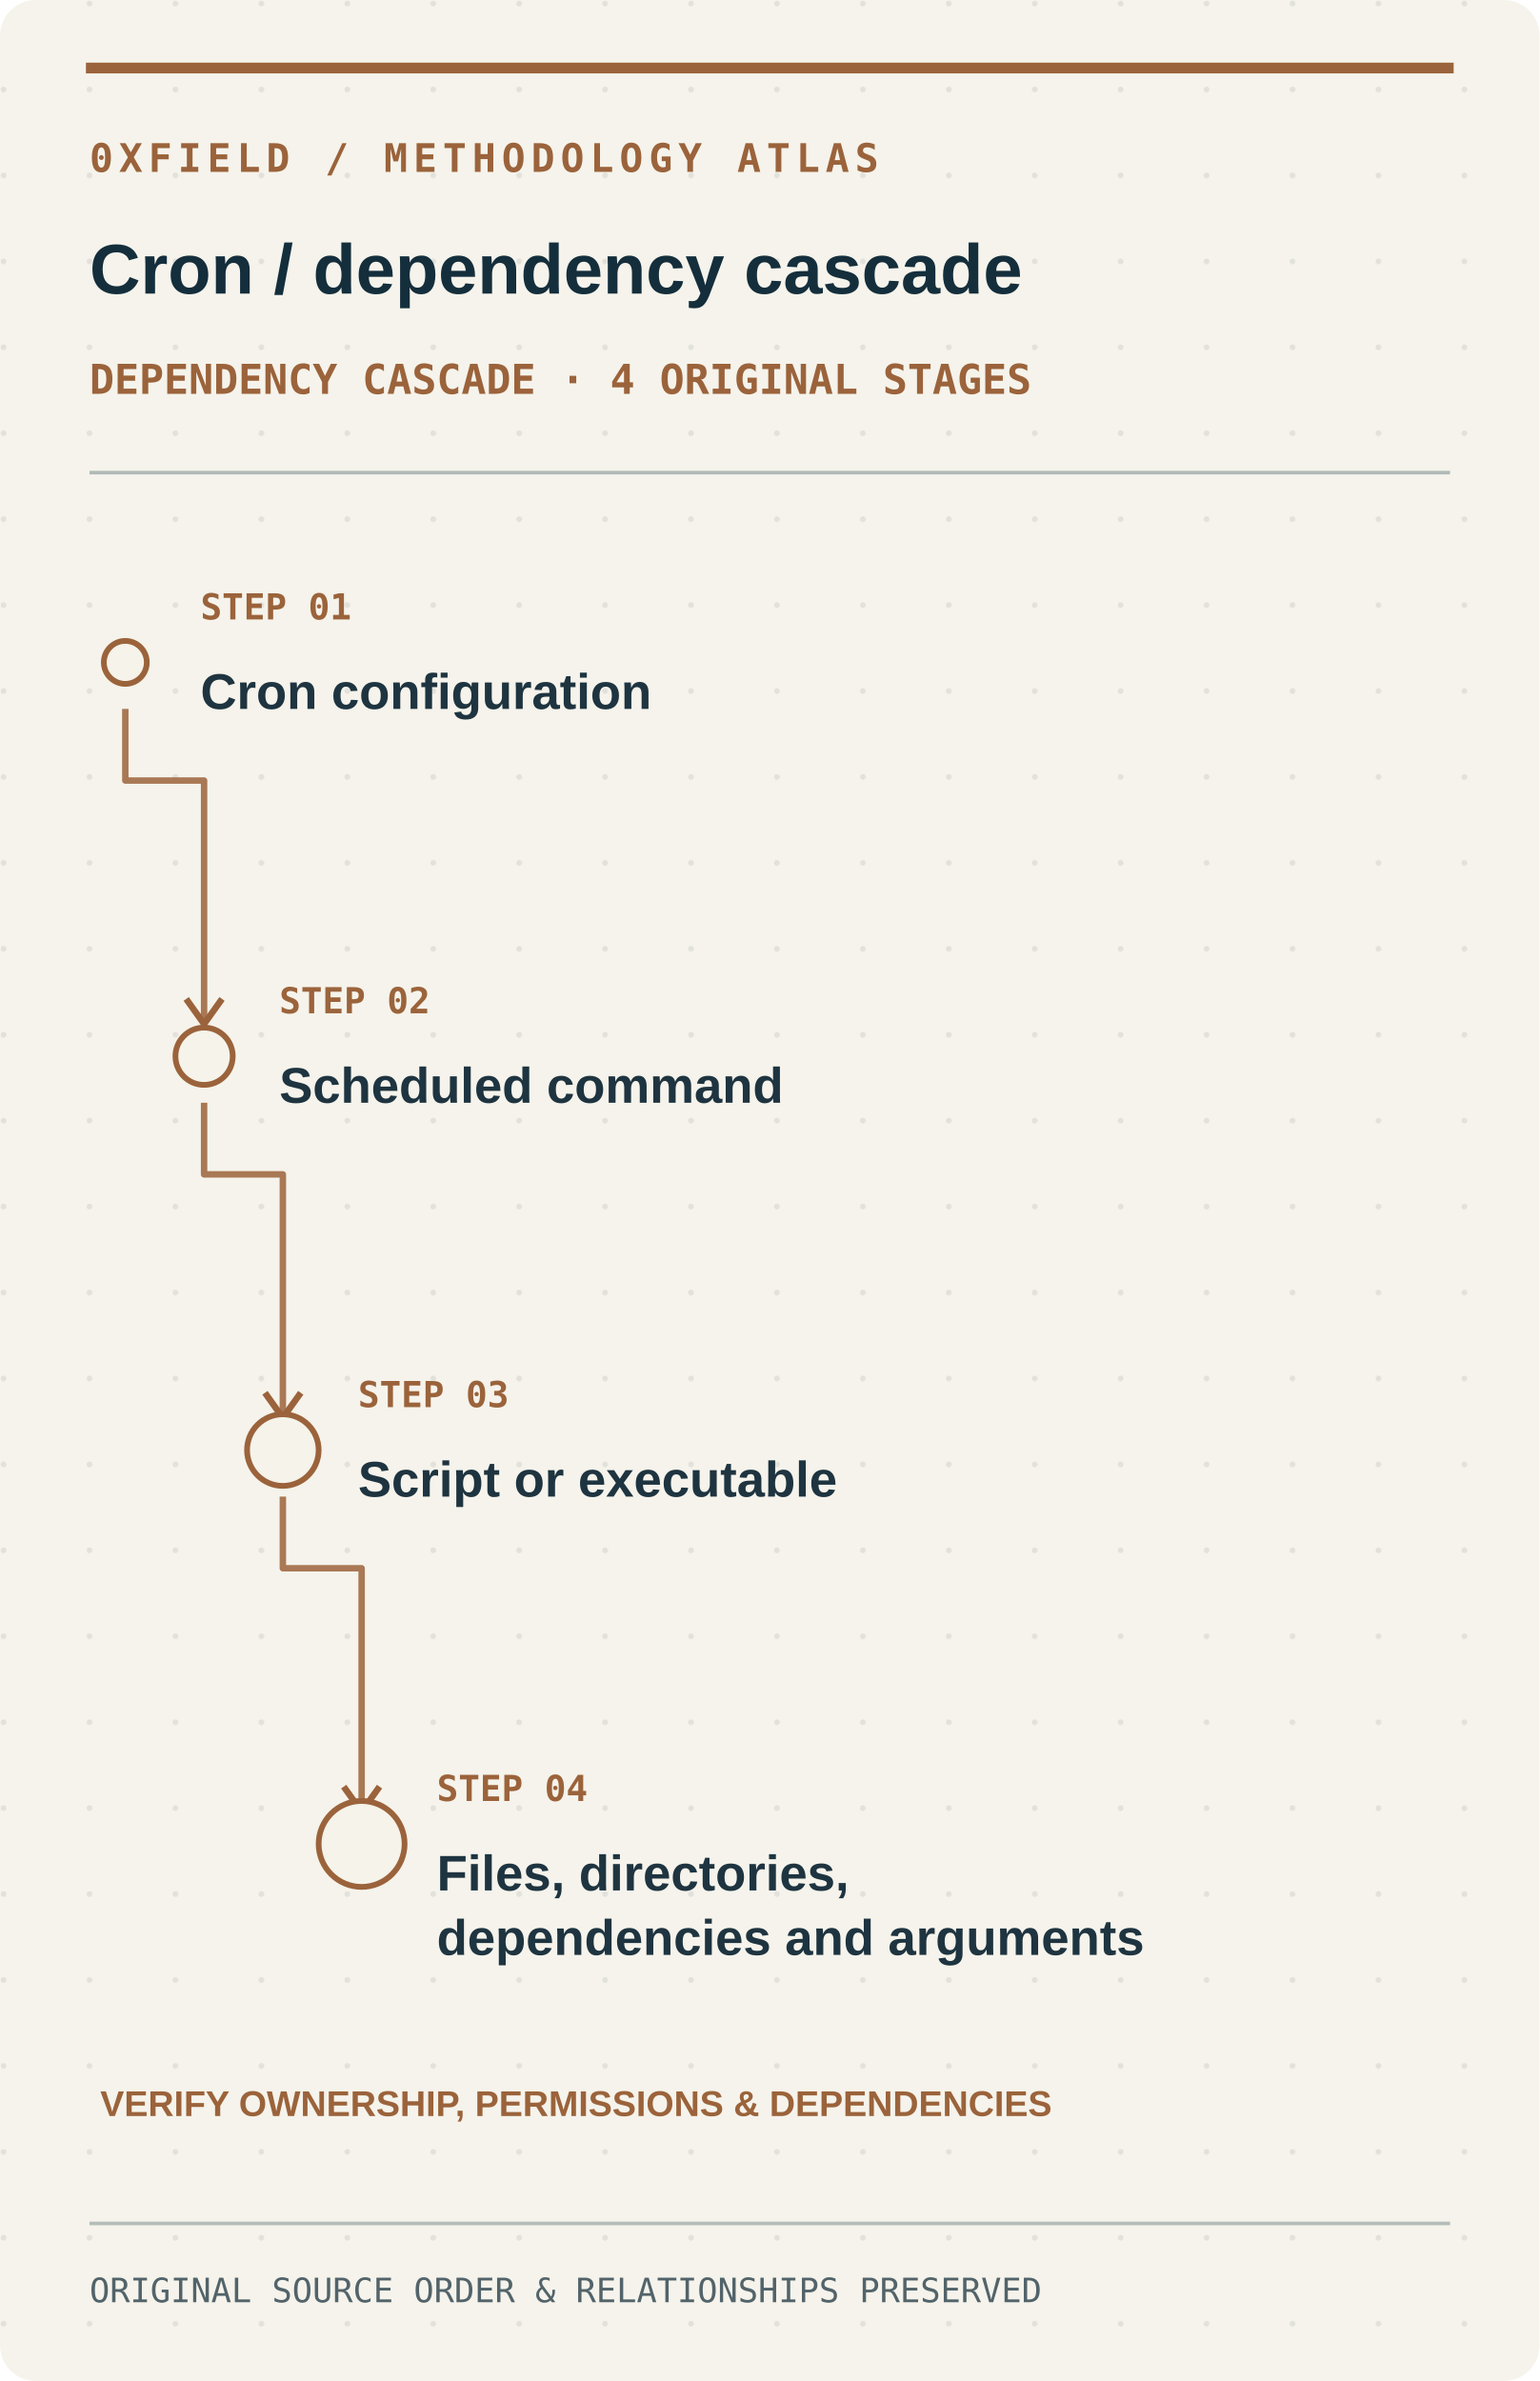
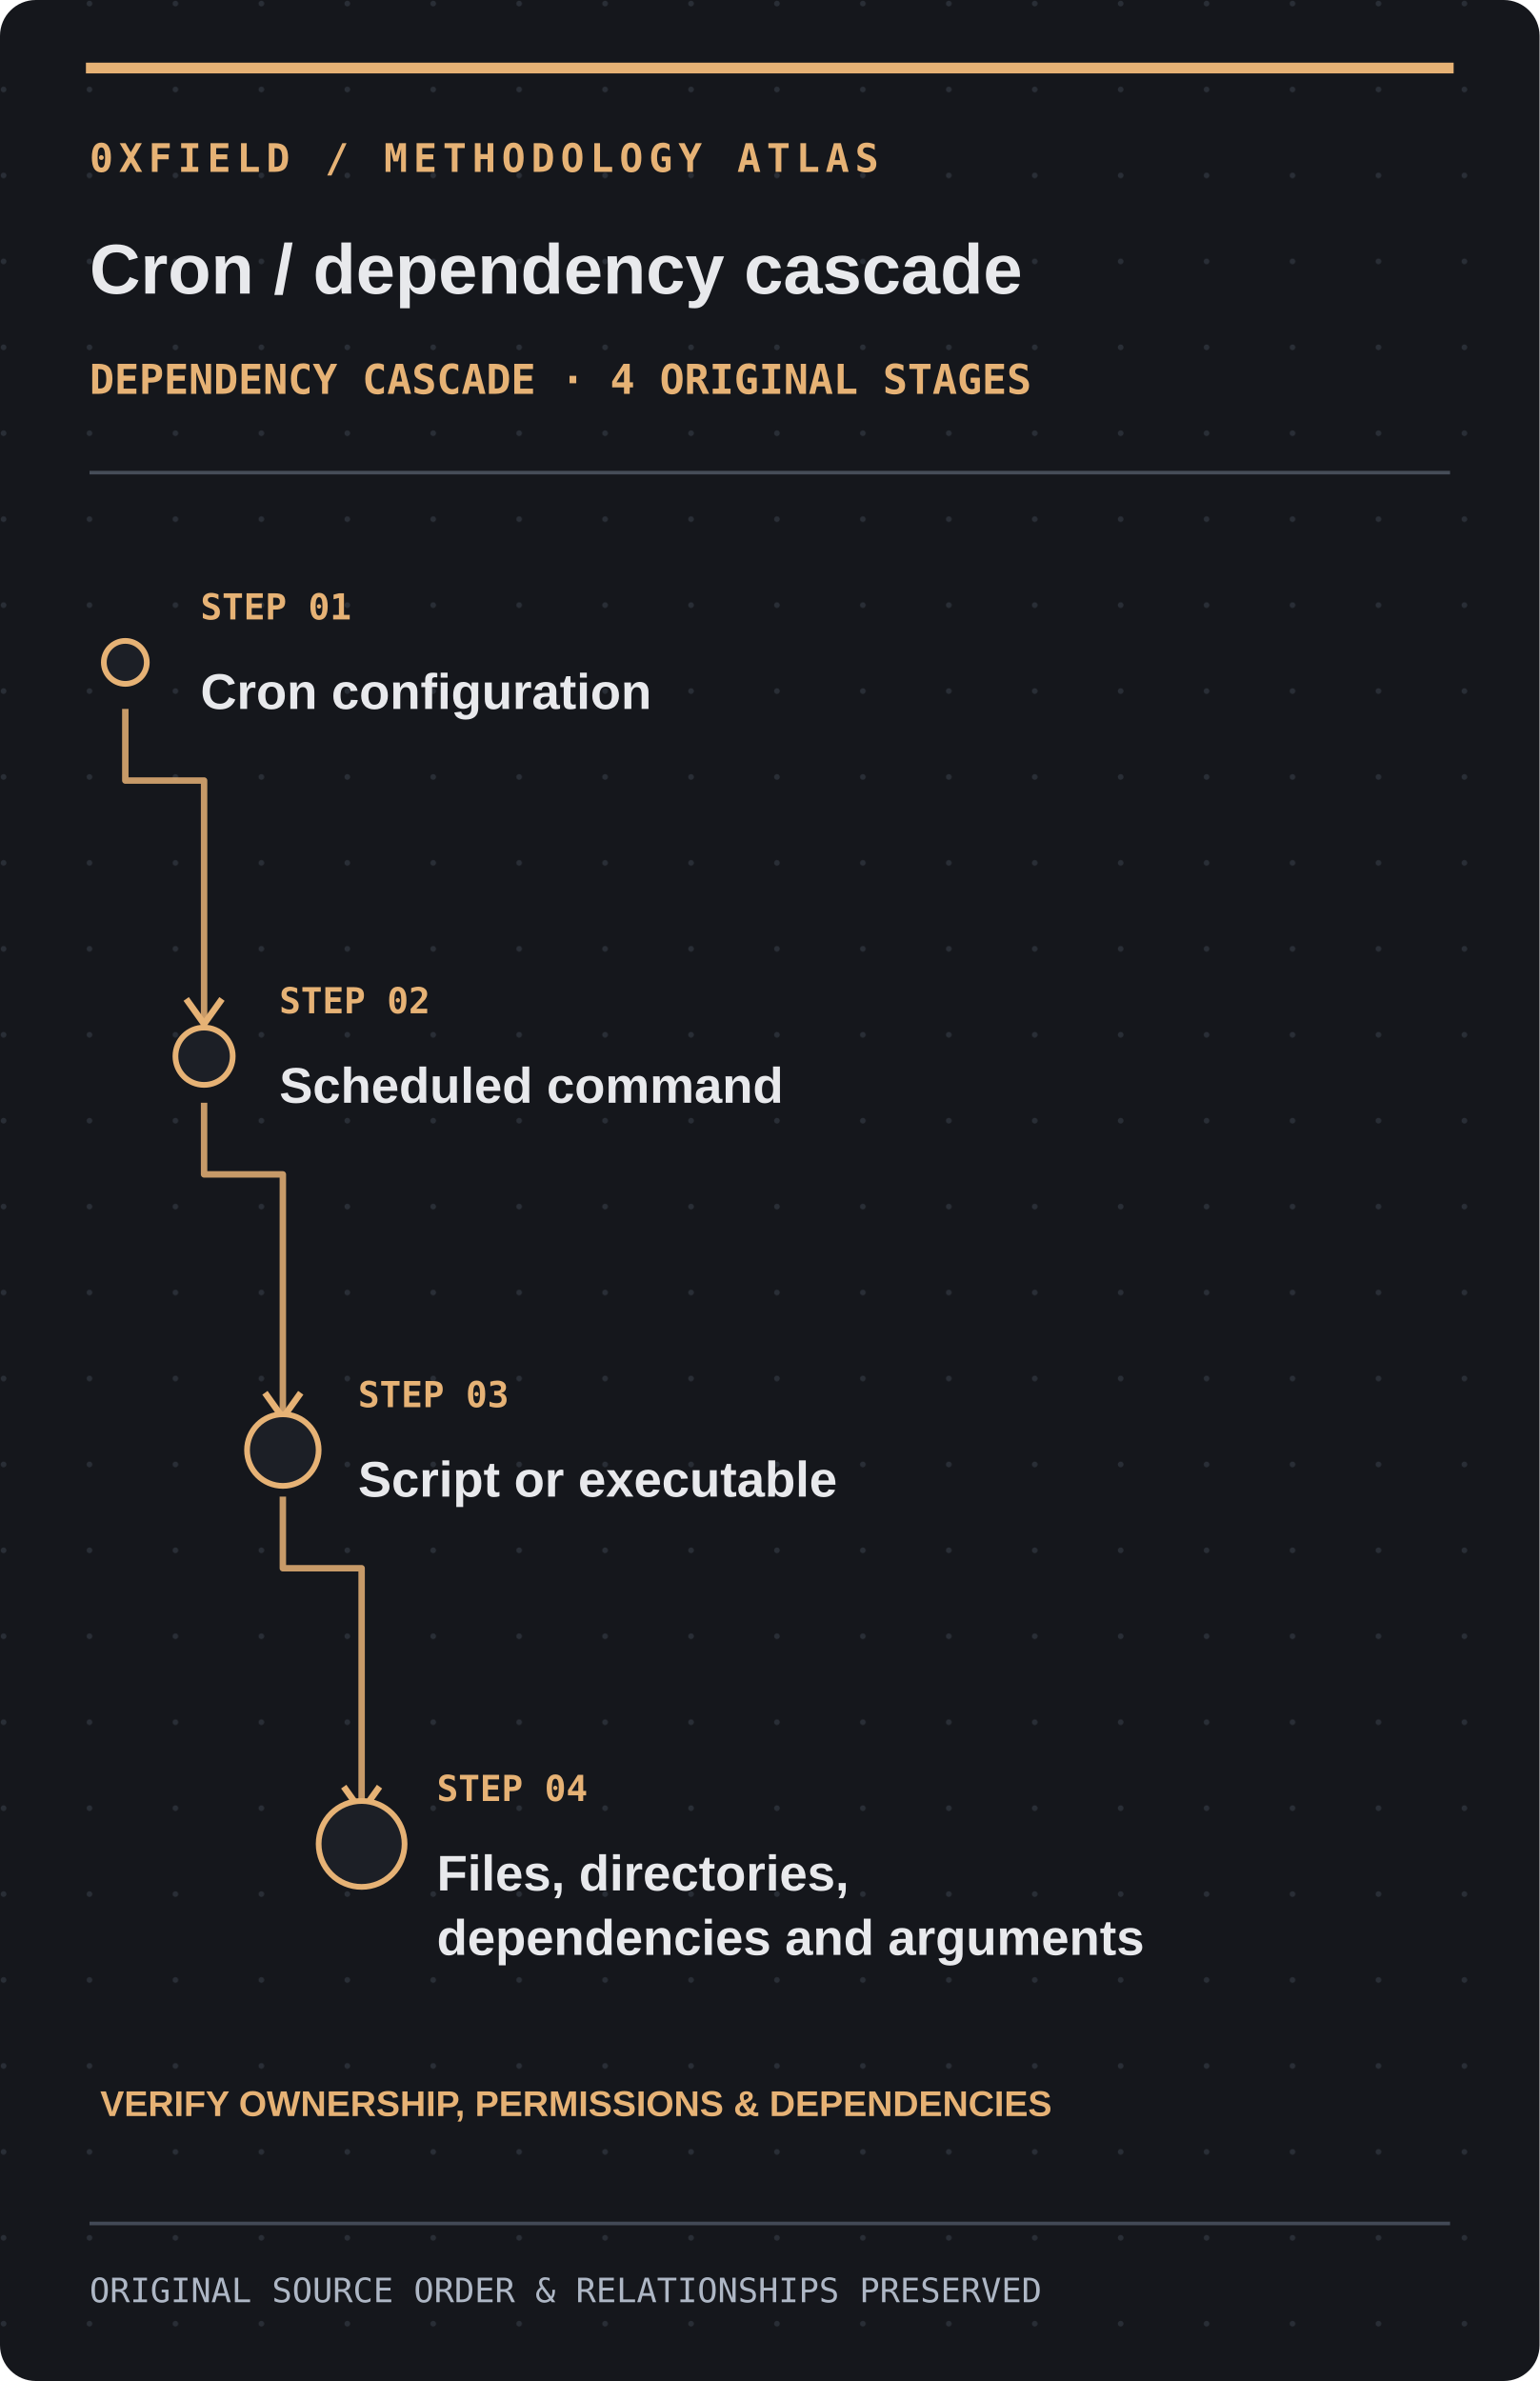
<svg xmlns="http://www.w3.org/2000/svg" width="430" height="665" viewBox="0 0 430 665" data-layout="dependency" role="img" aria-labelledby="atlas-title atlas-desc">
  <defs>
    <pattern id="atlas-dot" width="24" height="24" patternUnits="userSpaceOnUse">
-       <circle cx="1" cy="1" r=".8" fill="#8d9693" opacity=".19" />
+       <circle cx="1" cy="1" r=".8" fill="#8091a3" opacity=".19" />
    </pattern>
  </defs>
-   <rect width="430" height="665" rx="10" fill="#f5f3eb" />
+   <rect width="430" height="665" rx="10" fill="#15171c" />
  <rect width="430" height="665" rx="10" fill="url(#atlas-dot)" />
-   <path d="M24 19H406" stroke="#9b633b" stroke-width="3" />
-   <text x="25" y="48" font-family="Consolas,monospace" fill="#9b633b" font-size="11" letter-spacing="1.6" font-weight="700">0XFIELD  /  METHODOLOGY ATLAS</text>
-   <text x="25" y="82" font-family="Arial,Helvetica,sans-serif" font-weight="800" font-size="19.7" fill="#142e3c">Cron / dependency cascade</text>
-   <text x="25" y="110" font-family="Consolas,monospace" font-size="11.5" font-weight="700" fill="#9b633b">DEPENDENCY CASCADE  ·  4 ORIGINAL STAGES</text>
-   <path d="M25 132H405" stroke="#91a0a0" stroke-width="1" opacity=".68" />
-   <circle cx="35" cy="185" r="6" stroke="#9b633b" stroke-width="1.6" fill="#f5f3ea" />
+   <path d="M24 19H406" stroke="#e6b275" stroke-width="3" />
+   <text x="25" y="48" font-family="Consolas,monospace" fill="#e6b275" font-size="11" letter-spacing="1.6" font-weight="700">0XFIELD  /  METHODOLOGY ATLAS</text>
+   <text x="25" y="82" font-family="Arial,Helvetica,sans-serif" font-weight="800" font-size="19.7" fill="#e8e9ec">Cron / dependency cascade</text>
+   <text x="25" y="110" font-family="Consolas,monospace" font-size="11.5" font-weight="700" fill="#e6b275">DEPENDENCY CASCADE  ·  4 ORIGINAL STAGES</text>
+   <path d="M25 132H405" stroke="#5c6674" stroke-width="1" opacity=".68" />
+   <circle cx="35" cy="185" r="6" stroke="#e6b275" stroke-width="1.6" fill="#1c1f26" />
  <g id="stage-01" aria-label="Cron configuration">
-     <text x="56" y="173" font-family="Consolas,monospace" font-size="10" font-weight="700" text-anchor="start" fill="#9b633b">STEP 01</text>
-     <text x="56" y="198" font-family="Arial,Helvetica,sans-serif" font-size="14" font-weight="600" text-anchor="start" fill="#1e3440">
+     <text x="56" y="173" font-family="Consolas,monospace" font-size="10" font-weight="700" text-anchor="start" fill="#e6b275">STEP 01</text>
+     <text x="56" y="198" font-family="Arial,Helvetica,sans-serif" font-size="14" font-weight="600" text-anchor="start" fill="#e8e9ec">
      <tspan x="56" dy="0">Cron configuration</tspan>
    </text>
  </g>
-   <path d="M35 198V218H57V286" stroke="#9b633b" stroke-width="1.8" stroke-linejoin="round" fill="none" opacity=".85" />
-   <path d="M52 279L57 286L62 279" stroke="#9b633b" stroke-width="1.8" fill="none" />
-   <circle cx="57" cy="295" r="8" stroke="#9b633b" stroke-width="1.6" fill="#f5f3ea" />
+   <path d="M35 198V218H57V286" stroke="#e6b275" stroke-width="1.8" stroke-linejoin="round" fill="none" opacity=".85" />
+   <path d="M52 279L57 286L62 279" stroke="#e6b275" stroke-width="1.8" fill="none" />
+   <circle cx="57" cy="295" r="8" stroke="#e6b275" stroke-width="1.6" fill="#1c1f26" />
  <g id="stage-02" aria-label="Scheduled command">
-     <text x="78" y="283" font-family="Consolas,monospace" font-size="10" font-weight="700" text-anchor="start" fill="#9b633b">STEP 02</text>
-     <text x="78" y="308" font-family="Arial,Helvetica,sans-serif" font-size="14" font-weight="600" text-anchor="start" fill="#1e3440">
+     <text x="78" y="283" font-family="Consolas,monospace" font-size="10" font-weight="700" text-anchor="start" fill="#e6b275">STEP 02</text>
+     <text x="78" y="308" font-family="Arial,Helvetica,sans-serif" font-size="14" font-weight="600" text-anchor="start" fill="#e8e9ec">
      <tspan x="78" dy="0">Scheduled command</tspan>
    </text>
  </g>
-   <path d="M57 308V328H79V396" stroke="#9b633b" stroke-width="1.8" stroke-linejoin="round" fill="none" opacity=".85" />
-   <path d="M74 389L79 396L84 389" stroke="#9b633b" stroke-width="1.8" fill="none" />
-   <circle cx="79" cy="405" r="10" stroke="#9b633b" stroke-width="1.6" fill="#f5f3ea" />
+   <path d="M57 308V328H79V396" stroke="#e6b275" stroke-width="1.8" stroke-linejoin="round" fill="none" opacity=".85" />
+   <path d="M74 389L79 396L84 389" stroke="#e6b275" stroke-width="1.8" fill="none" />
+   <circle cx="79" cy="405" r="10" stroke="#e6b275" stroke-width="1.6" fill="#1c1f26" />
  <g id="stage-03" aria-label="Script or executable">
-     <text x="100" y="393" font-family="Consolas,monospace" font-size="10" font-weight="700" text-anchor="start" fill="#9b633b">STEP 03</text>
-     <text x="100" y="418" font-family="Arial,Helvetica,sans-serif" font-size="14" font-weight="600" text-anchor="start" fill="#1e3440">
+     <text x="100" y="393" font-family="Consolas,monospace" font-size="10" font-weight="700" text-anchor="start" fill="#e6b275">STEP 03</text>
+     <text x="100" y="418" font-family="Arial,Helvetica,sans-serif" font-size="14" font-weight="600" text-anchor="start" fill="#e8e9ec">
      <tspan x="100" dy="0">Script or executable</tspan>
    </text>
  </g>
-   <path d="M79 418V438H101V506" stroke="#9b633b" stroke-width="1.8" stroke-linejoin="round" fill="none" opacity=".85" />
-   <path d="M96 499L101 506L106 499" stroke="#9b633b" stroke-width="1.8" fill="none" />
-   <circle cx="101" cy="515" r="12" stroke="#9b633b" stroke-width="1.6" fill="#f5f3ea" />
+   <path d="M79 418V438H101V506" stroke="#e6b275" stroke-width="1.8" stroke-linejoin="round" fill="none" opacity=".85" />
+   <path d="M96 499L101 506L106 499" stroke="#e6b275" stroke-width="1.8" fill="none" />
+   <circle cx="101" cy="515" r="12" stroke="#e6b275" stroke-width="1.6" fill="#1c1f26" />
  <g id="stage-04" aria-label="Files, directories, dependencies and arguments">
-     <text x="122" y="503" font-family="Consolas,monospace" font-size="10" font-weight="700" text-anchor="start" fill="#9b633b">STEP 04</text>
-     <text x="122" y="528" font-family="Arial,Helvetica,sans-serif" font-size="14" font-weight="600" text-anchor="start" fill="#1e3440">
+     <text x="122" y="503" font-family="Consolas,monospace" font-size="10" font-weight="700" text-anchor="start" fill="#e6b275">STEP 04</text>
+     <text x="122" y="528" font-family="Arial,Helvetica,sans-serif" font-size="14" font-weight="600" text-anchor="start" fill="#e8e9ec">
      <tspan x="122" dy="0">Files, directories,</tspan>
      <tspan x="122" dy="18">dependencies and arguments</tspan>
    </text>
  </g>
-   <text x="28" y="591" font-family="Arial,Helvetica,sans-serif" font-size="10" font-weight="700" text-anchor="start" fill="#9b633b">
+   <text x="28" y="591" font-family="Arial,Helvetica,sans-serif" font-size="10" font-weight="700" text-anchor="start" fill="#e6b275">
    <tspan x="28" dy="0">VERIFY OWNERSHIP, PERMISSIONS &amp; DEPENDENCIES</tspan>
  </text>
-   <path d="M25 621H405" stroke="#91a0a0" stroke-width="1" opacity=".65" />
-   <text x="25" y="643" fill="#52636a" font-family="Consolas,monospace" font-size="9.4">ORIGINAL SOURCE ORDER &amp; RELATIONSHIPS PRESERVED</text>
+   <path d="M25 621H405" stroke="#5c6674" stroke-width="1" opacity=".65" />
+   <text x="25" y="643" fill="#aeb7c5" font-family="Consolas,monospace" font-size="9.4">ORIGINAL SOURCE ORDER &amp; RELATIONSHIPS PRESERVED</text>
</svg>
